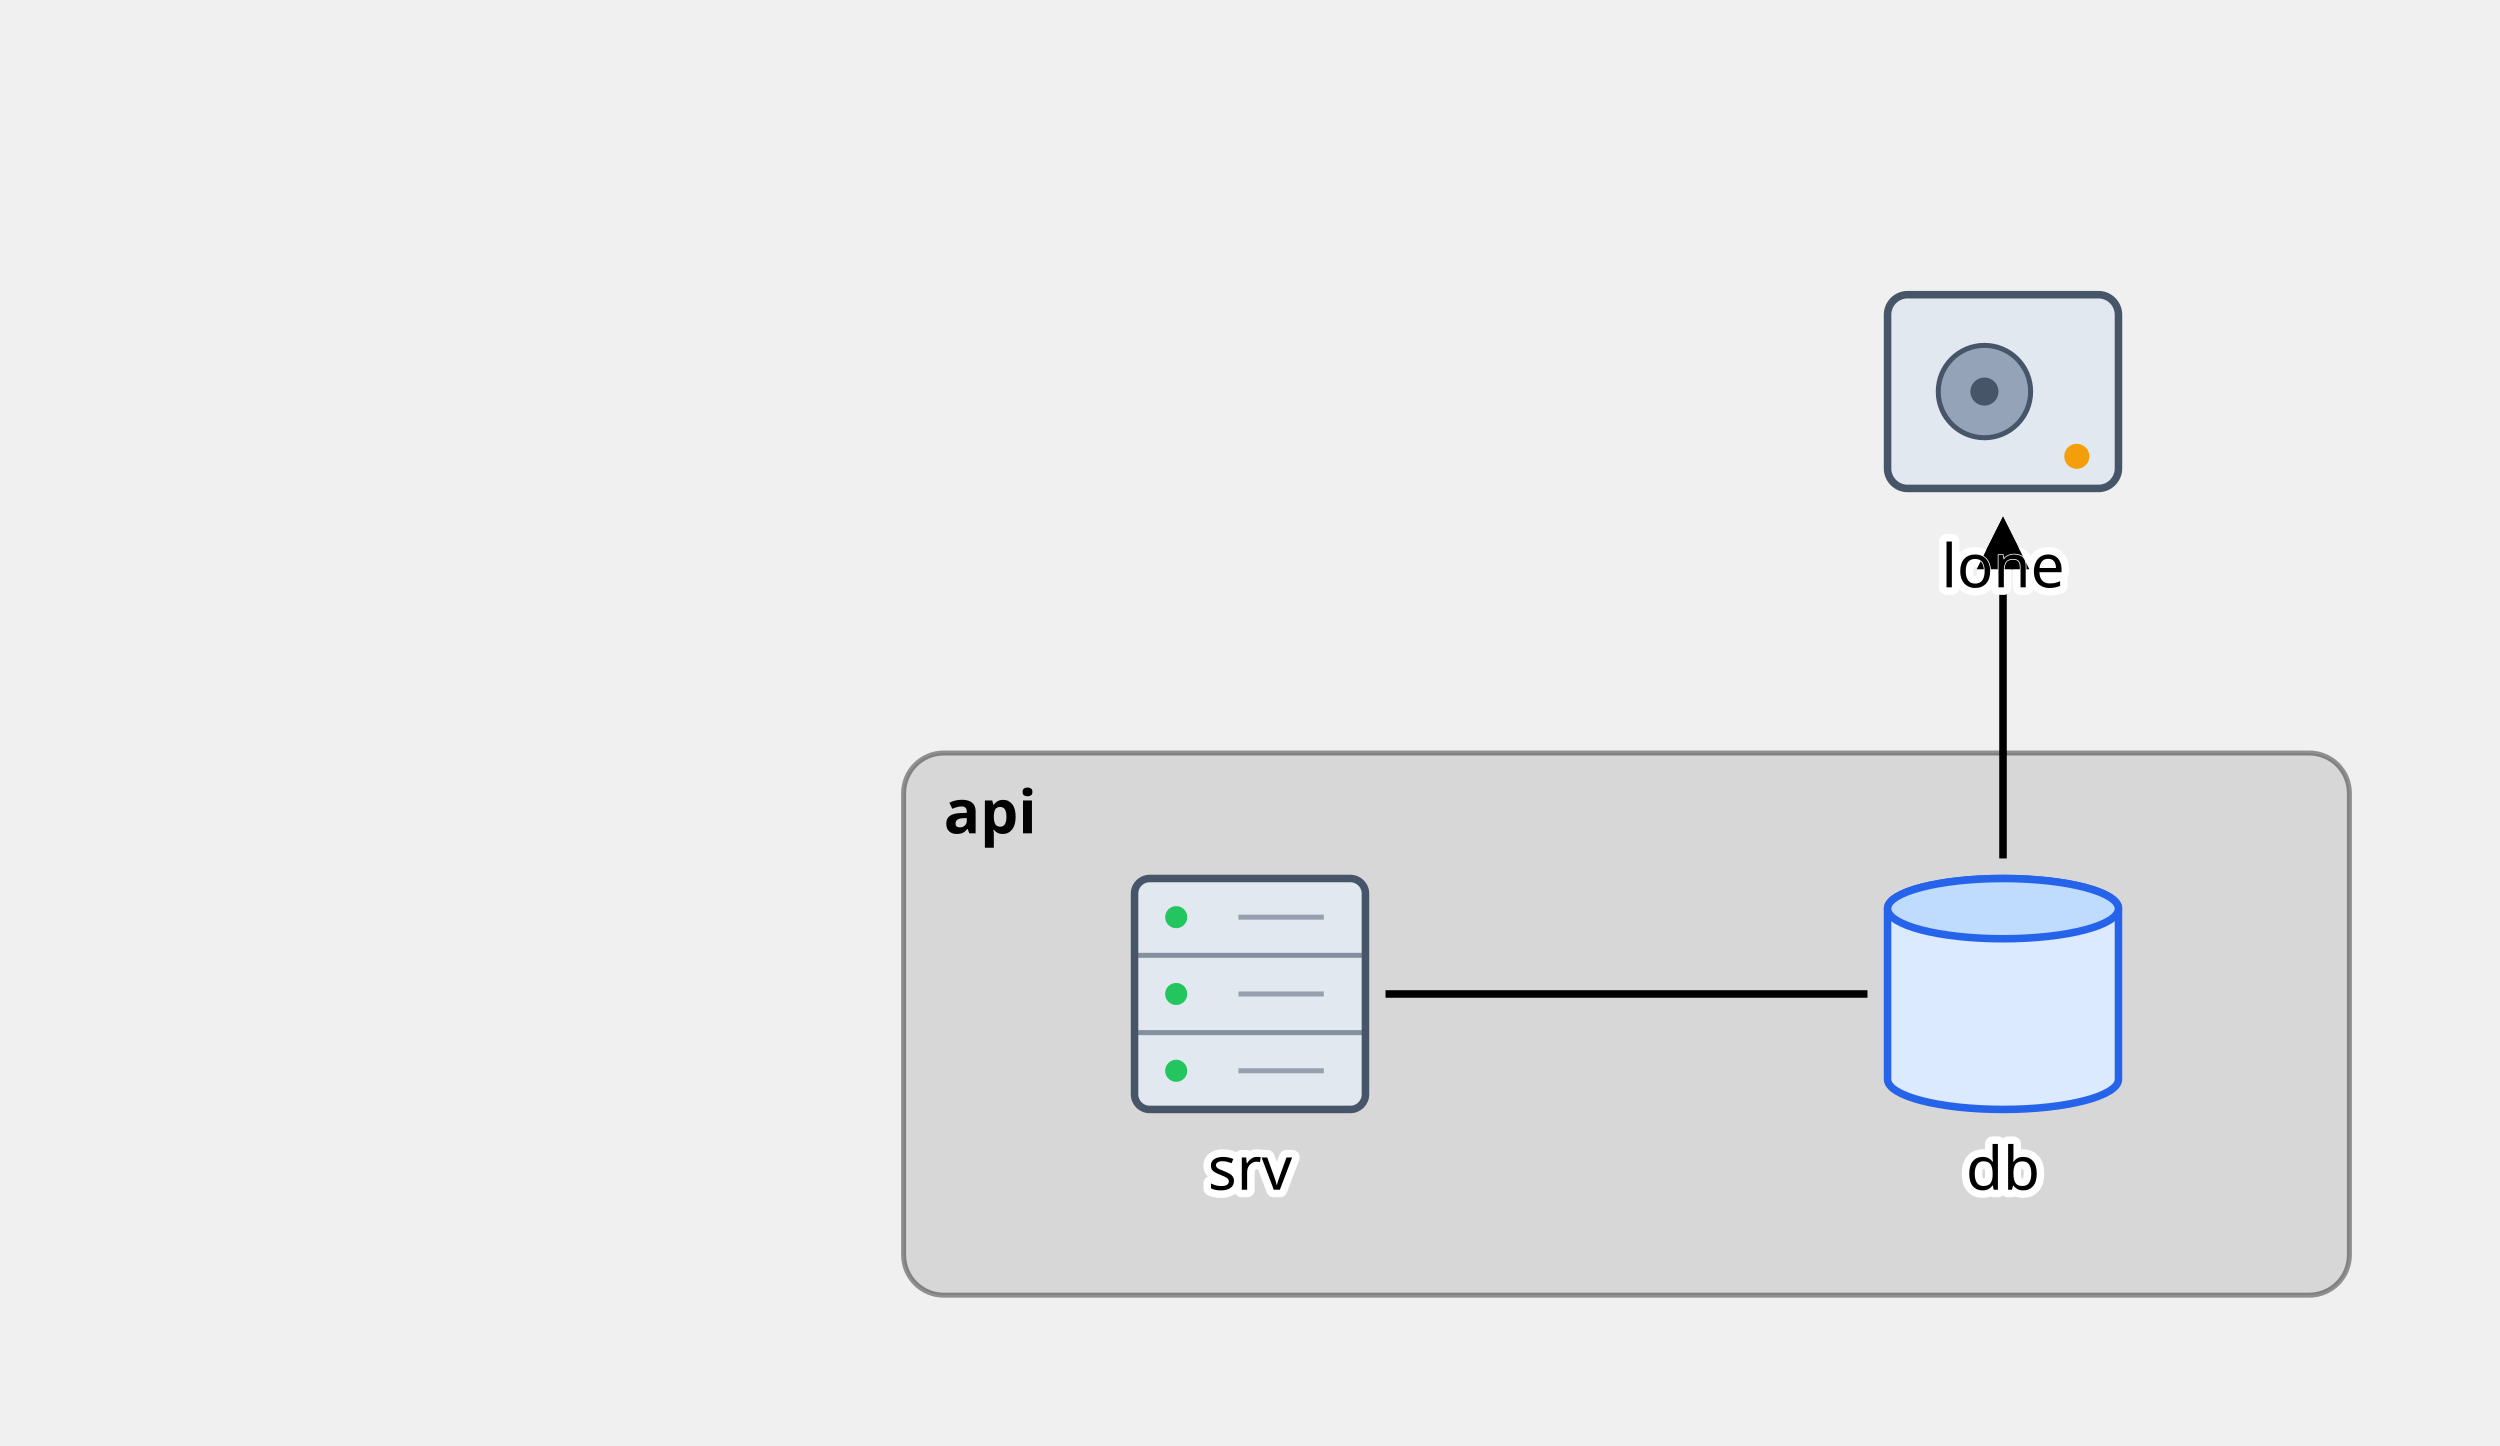
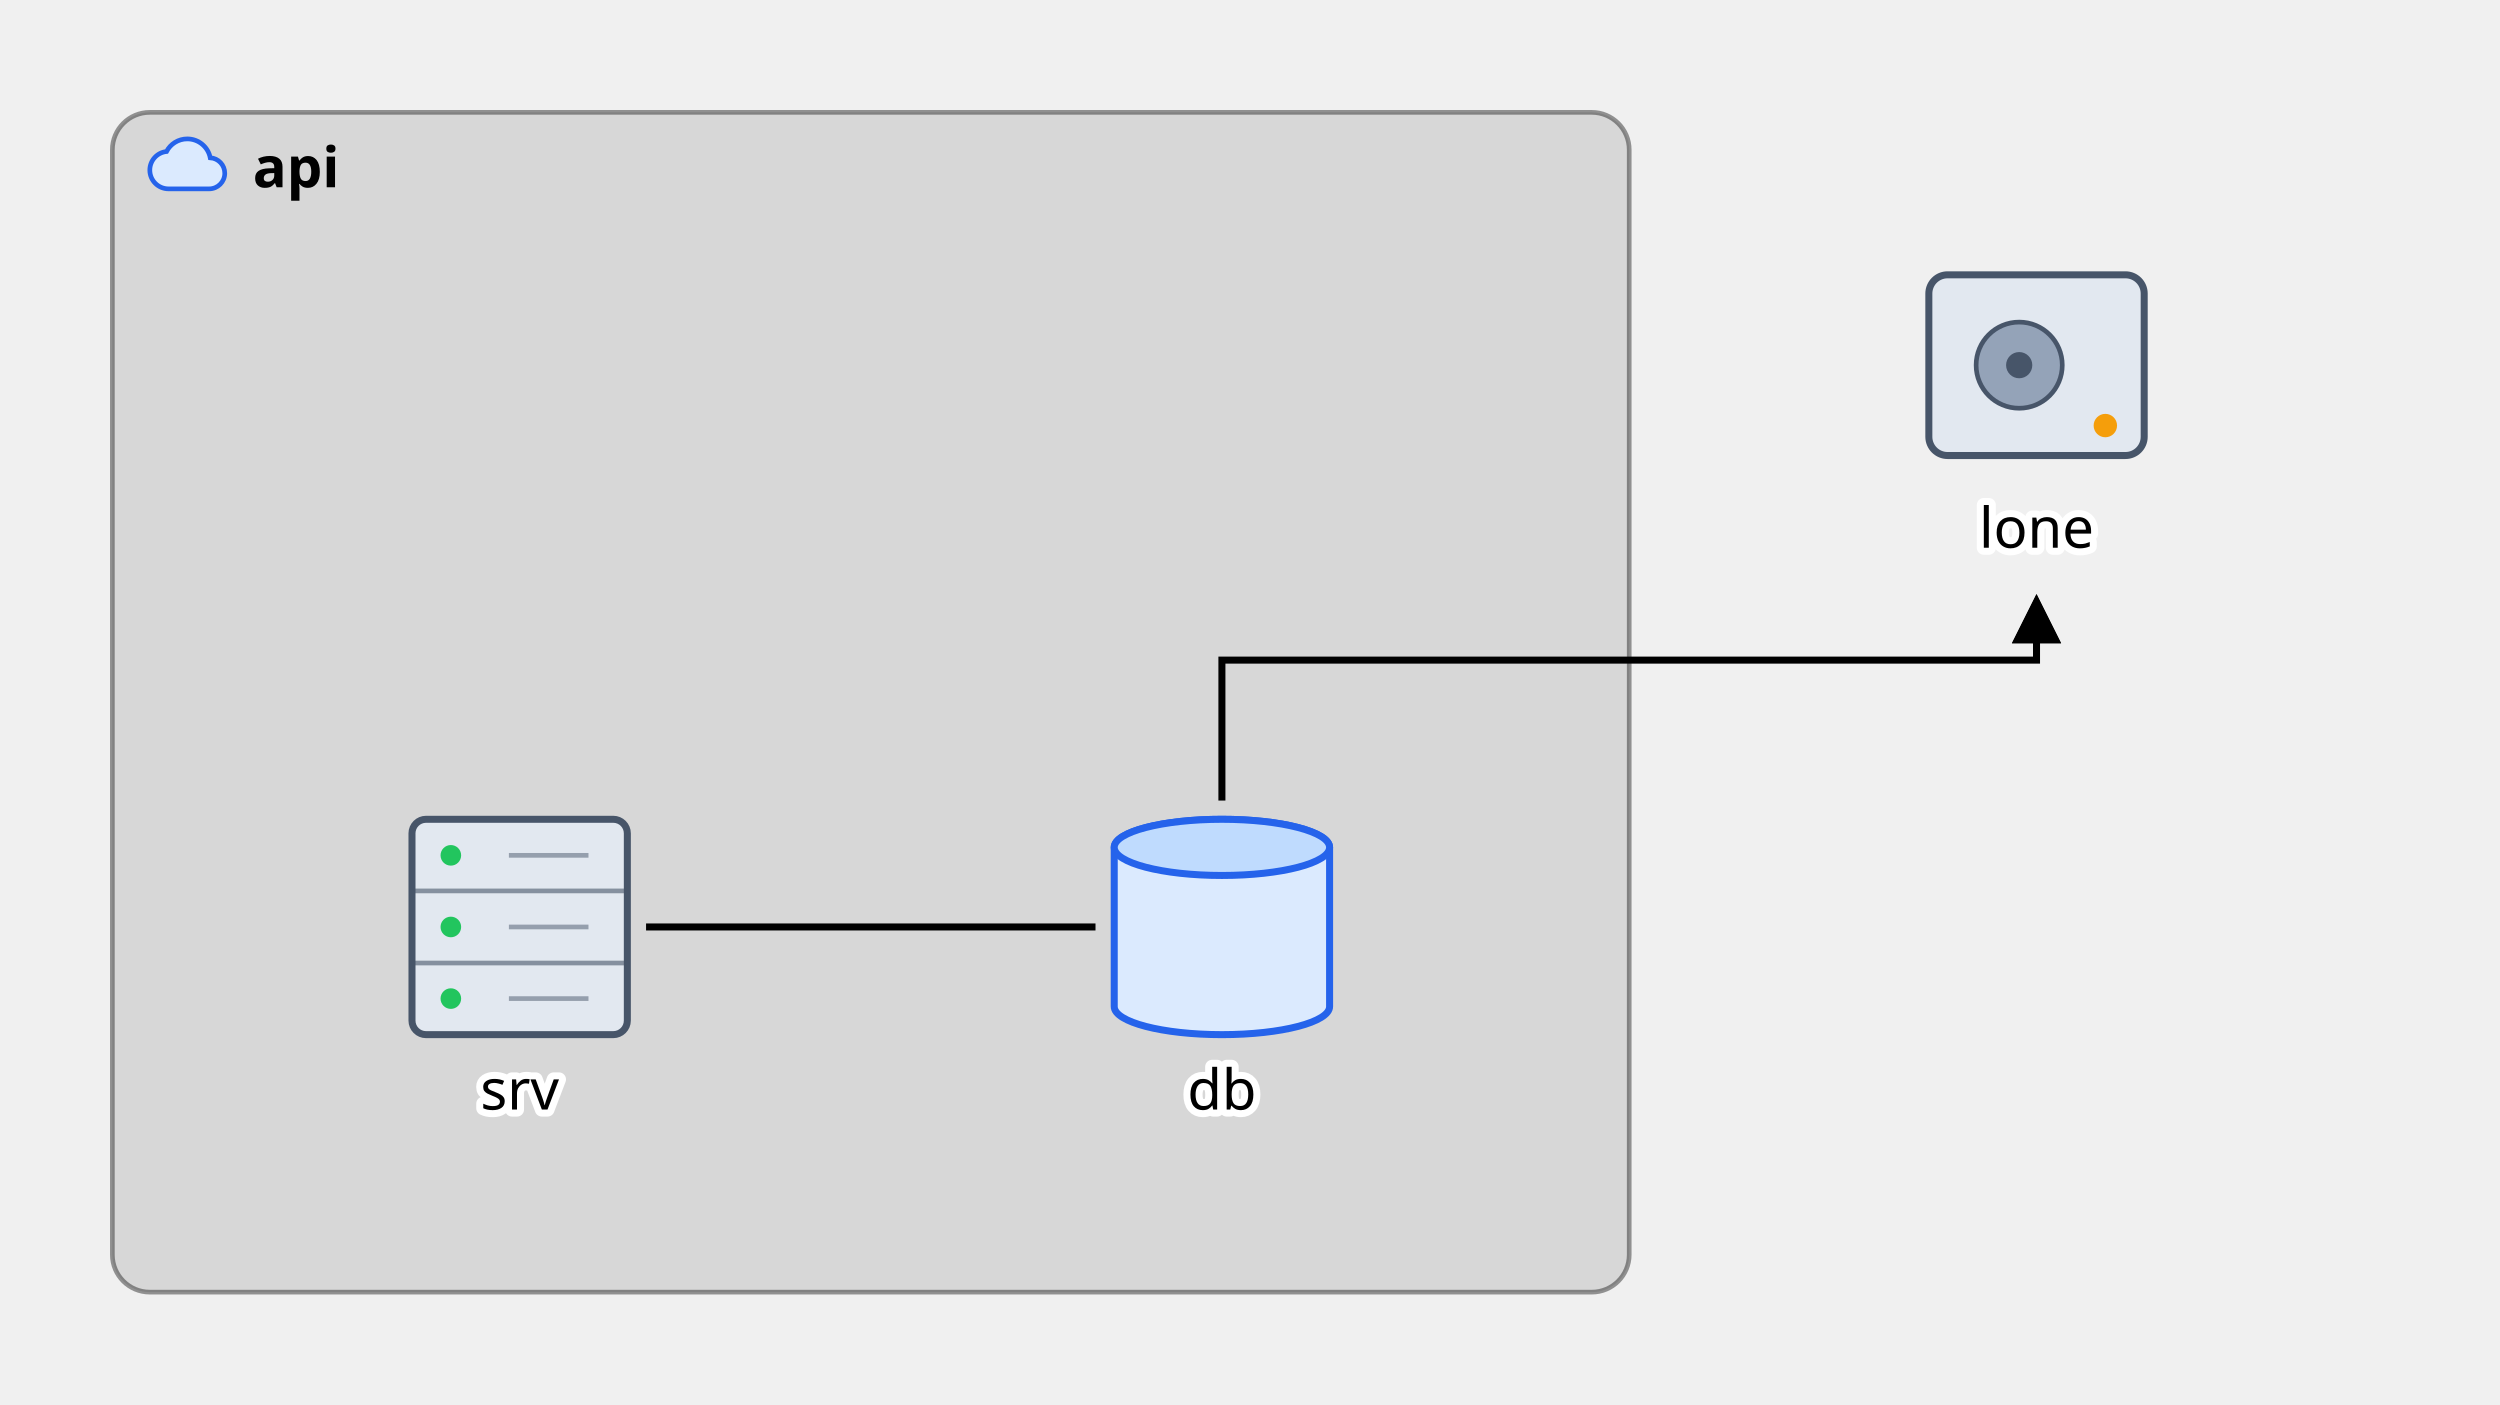
- <svg xmlns="http://www.w3.org/2000/svg" viewBox="0 0 498 288" width="498" height="288" style="font-family:sans-serif;font-size:12px" role="img" aria-label="architecture diagram">
+ <svg xmlns="http://www.w3.org/2000/svg" viewBox="0 0 534 300" width="534" height="300" style="font-family:sans-serif;font-size:12px" role="img" aria-label="architecture diagram">
  <defs>
    <marker id="mmd-arch-arrow" viewBox="0 0 10 10" refX="8" refY="5" markerWidth="7" markerHeight="7" orient="auto-start-reverse">
      <path d="M 0 0 L 10 5 L 0 10 z" fill="currentColor" />
    </marker>
  </defs>
-   <rect x="180.0" y="150.0" width="288.0" height="108.0" fill="var(--mermaid-cluster-fill, #7773)" stroke="currentColor" stroke-opacity="0.4" rx="8" />
-   <text x="188.0" y="166.0" font-weight="600" fill="currentColor">api</text>
+   <rect x="24.0" y="24.0" width="324.0" height="252.0" fill="var(--mermaid-cluster-fill, #7773)" stroke="currentColor" stroke-opacity="0.4" rx="8" />
+   <g data-architecture-group-icon="true">
+     <g transform="translate(32.0 27.0) scale(0.667)">
+       <path d="M19.35 10.04C18.67 6.59 15.64 4 12 4 9.11 4 6.6 5.64 5.35 8.04 2.34 8.36 0 10.91 0 14c0 3.31 2.69 6 6 6h13c2.76 0 5-2.24 5-5 0-2.64-2.05-4.78-4.65-4.96z" fill="#dbeafe" stroke="#2563eb" stroke-width="1.5" />
+     </g>
+   </g>
+   <text x="54.0" y="40.0" font-weight="600" fill="currentColor">api</text>
  <defs>
-     <mask id="mmd-arch-names-294b6029341a8c1d" maskUnits="userSpaceOnUse" x="0" y="0" width="498" height="288">
-       <rect width="498" height="288" fill="#fff" />
-       <rect x="375.0" y="174.0" width="48" height="48" fill="#000" />
-       <text x="399.0" y="237.0" text-anchor="middle" fill="#000" stroke="#000" stroke-width="0.3">db</text>
-       <rect x="225.0" y="174.0" width="48" height="48" fill="#000" />
-       <text x="249.0" y="237.0" text-anchor="middle" fill="#000" stroke="#000" stroke-width="0.3">srv</text>
-       <rect x="375.0" y="54.0" width="48" height="48" fill="#000" />
-       <text x="399.0" y="117.0" text-anchor="middle" fill="#000" stroke="#000" stroke-width="0.3">lone</text>
+     <mask id="mmd-arch-names-1a0f906c01feec02" maskUnits="userSpaceOnUse" x="0" y="0" width="534" height="300">
+       <rect width="534" height="300" fill="#fff" />
+       <rect x="237.0" y="174.0" width="48" height="48" fill="#000" />
+       <text x="261.0" y="237.0" text-anchor="middle" fill="#000" stroke="#000" stroke-width="0.3">db</text>
+       <rect x="87.0" y="174.0" width="48" height="48" fill="#000" />
+       <text x="111.0" y="237.0" text-anchor="middle" fill="#000" stroke="#000" stroke-width="0.3">srv</text>
+       <rect x="411.0" y="54.0" width="48" height="48" fill="#000" />
+       <text x="435.0" y="117.0" text-anchor="middle" fill="#000" stroke="#000" stroke-width="0.3">lone</text>
    </mask>
-     <mask id="mmd-arch-edges-0a34f37e954dd783" maskUnits="userSpaceOnUse" x="0" y="0" width="498" height="288">
-       <rect width="498" height="288" fill="#fff" />
-       <text x="399.0" y="237.0" text-anchor="middle" fill="#000" stroke="#000" stroke-width="0.3">db</text>
-       <text x="249.0" y="237.0" text-anchor="middle" fill="#000" stroke="#000" stroke-width="0.3">srv</text>
-       <text x="399.0" y="117.0" text-anchor="middle" fill="#000" stroke="#000" stroke-width="0.3">lone</text>
+     <mask id="mmd-arch-edges-010d966b14a1f8fa" maskUnits="userSpaceOnUse" x="0" y="0" width="534" height="300">
+       <rect width="534" height="300" fill="#fff" />
+       <text x="261.0" y="237.0" text-anchor="middle" fill="#000" stroke="#000" stroke-width="0.3">db</text>
+       <text x="111.0" y="237.0" text-anchor="middle" fill="#000" stroke="#000" stroke-width="0.3">srv</text>
+       <text x="435.0" y="117.0" text-anchor="middle" fill="#000" stroke="#000" stroke-width="0.3">lone</text>
    </mask>
  </defs>
-   <g mask="url(#mmd-arch-edges-0a34f37e954dd783)">
-     <path d="M 372.0 198.0 L 276.0 198.0" fill="none" stroke="currentColor" stroke-width="1.5" />
-     <path d="M 399.0 171.0 L 399.0 105.0" fill="none" stroke="currentColor" stroke-width="1.5" marker-end="url(#mmd-arch-arrow)" />
+   <g mask="url(#mmd-arch-edges-010d966b14a1f8fa)">
+     <path d="M 234.0 198.0 L 138.0 198.0" fill="none" stroke="currentColor" stroke-width="1.5" />
+     <path d="M 261.0 171.0 L 261.0 141.0 L 435.0 141.0 L 435.0 129.0" fill="none" stroke="currentColor" stroke-width="1.5" marker-end="url(#mmd-arch-arrow)" />
  </g>
-   <path d="M 376.0 181.0 L 376.0 215.0 A 23.0 6 0 0 0 422.0 215.0 L 422.0 181.0 A 23.0 6 0 0 0 376.0 181.0 Z" fill="#dbeafe" stroke="#2563eb" stroke-width="1.5" />
-   <ellipse cx="399.0" cy="181.0" rx="23.0" ry="6" fill="#bfdbfe" stroke="#2563eb" stroke-width="1.5" />
-   <text x="399.0" y="237.0" text-anchor="middle" fill="currentColor" stroke="var(--surface, #fff)" stroke-width="3" stroke-linejoin="round" paint-order="stroke">db</text>
-   <rect x="226.0" y="175.0" width="46.0" height="46.0" fill="#e2e8f0" stroke="#475569" stroke-width="1.5" rx="3" />
-   <line x1="226.0" y1="190.3" x2="272.0" y2="190.3" stroke="#475569" opacity="0.6" />
-   <line x1="226.0" y1="205.7" x2="272.0" y2="205.7" stroke="#475569" opacity="0.6" />
-   <circle cx="234.3" cy="182.7" r="2.2" fill="#22c55e" />
-   <line x1="246.7" y1="182.7" x2="263.7" y2="182.7" stroke="#475569" opacity="0.5" />
-   <circle cx="234.3" cy="198.0" r="2.2" fill="#22c55e" />
-   <line x1="246.7" y1="198.0" x2="263.7" y2="198.0" stroke="#475569" opacity="0.5" />
-   <circle cx="234.3" cy="213.3" r="2.2" fill="#22c55e" />
-   <line x1="246.7" y1="213.3" x2="263.7" y2="213.3" stroke="#475569" opacity="0.5" />
-   <text x="249.0" y="237.0" text-anchor="middle" fill="currentColor" stroke="var(--surface, #fff)" stroke-width="3" stroke-linejoin="round" paint-order="stroke">srv</text>
-   <rect x="376.0" y="58.7" width="46.0" height="38.6" fill="#e2e8f0" stroke="#475569" stroke-width="1.5" rx="4" />
-   <circle cx="395.3" cy="78.0" r="9.2" fill="#94a3b8" stroke="#475569" />
-   <circle cx="395.3" cy="78.0" r="2.8" fill="#475569" />
-   <circle cx="413.7" cy="90.9" r="2.5" fill="#f59e0b" />
-   <text x="399.0" y="117.0" text-anchor="middle" fill="currentColor" stroke="var(--surface, #fff)" stroke-width="3" stroke-linejoin="round" paint-order="stroke">lone</text>
-   <g mask="url(#mmd-arch-names-294b6029341a8c1d)">
-     <path d="M 399.0 171.0 L 399.0 105.0" fill="none" stroke="none" stroke-width="1.5" marker-end="url(#mmd-arch-arrow)" />
+   <path d="M 238.0 181.0 L 238.0 215.0 A 23.0 6 0 0 0 284.0 215.0 L 284.0 181.0 A 23.0 6 0 0 0 238.0 181.0 Z" fill="#dbeafe" stroke="#2563eb" stroke-width="1.5" />
+   <ellipse cx="261.0" cy="181.0" rx="23.0" ry="6" fill="#bfdbfe" stroke="#2563eb" stroke-width="1.5" />
+   <text x="261.0" y="237.0" text-anchor="middle" fill="currentColor" stroke="var(--surface, #fff)" stroke-width="3" stroke-linejoin="round" paint-order="stroke">db</text>
+   <rect x="88.0" y="175.0" width="46.0" height="46.0" fill="#e2e8f0" stroke="#475569" stroke-width="1.5" rx="3" />
+   <line x1="88.0" y1="190.3" x2="134.0" y2="190.3" stroke="#475569" opacity="0.6" />
+   <line x1="88.0" y1="205.7" x2="134.0" y2="205.7" stroke="#475569" opacity="0.6" />
+   <circle cx="96.3" cy="182.7" r="2.2" fill="#22c55e" />
+   <line x1="108.7" y1="182.7" x2="125.7" y2="182.7" stroke="#475569" opacity="0.5" />
+   <circle cx="96.3" cy="198.0" r="2.2" fill="#22c55e" />
+   <line x1="108.7" y1="198.0" x2="125.7" y2="198.0" stroke="#475569" opacity="0.5" />
+   <circle cx="96.3" cy="213.3" r="2.2" fill="#22c55e" />
+   <line x1="108.7" y1="213.3" x2="125.7" y2="213.3" stroke="#475569" opacity="0.5" />
+   <text x="111.0" y="237.0" text-anchor="middle" fill="currentColor" stroke="var(--surface, #fff)" stroke-width="3" stroke-linejoin="round" paint-order="stroke">srv</text>
+   <rect x="412.0" y="58.7" width="46.0" height="38.6" fill="#e2e8f0" stroke="#475569" stroke-width="1.5" rx="4" />
+   <circle cx="431.3" cy="78.0" r="9.2" fill="#94a3b8" stroke="#475569" />
+   <circle cx="431.3" cy="78.0" r="2.8" fill="#475569" />
+   <circle cx="449.7" cy="90.9" r="2.5" fill="#f59e0b" />
+   <text x="435.0" y="117.0" text-anchor="middle" fill="currentColor" stroke="var(--surface, #fff)" stroke-width="3" stroke-linejoin="round" paint-order="stroke">lone</text>
+   <g mask="url(#mmd-arch-names-1a0f906c01feec02)">
+     <path d="M 261.0 171.0 L 261.0 141.0 L 435.0 141.0 L 435.0 129.0" fill="none" stroke="none" stroke-width="1.5" marker-end="url(#mmd-arch-arrow)" />
  </g>
</svg>
